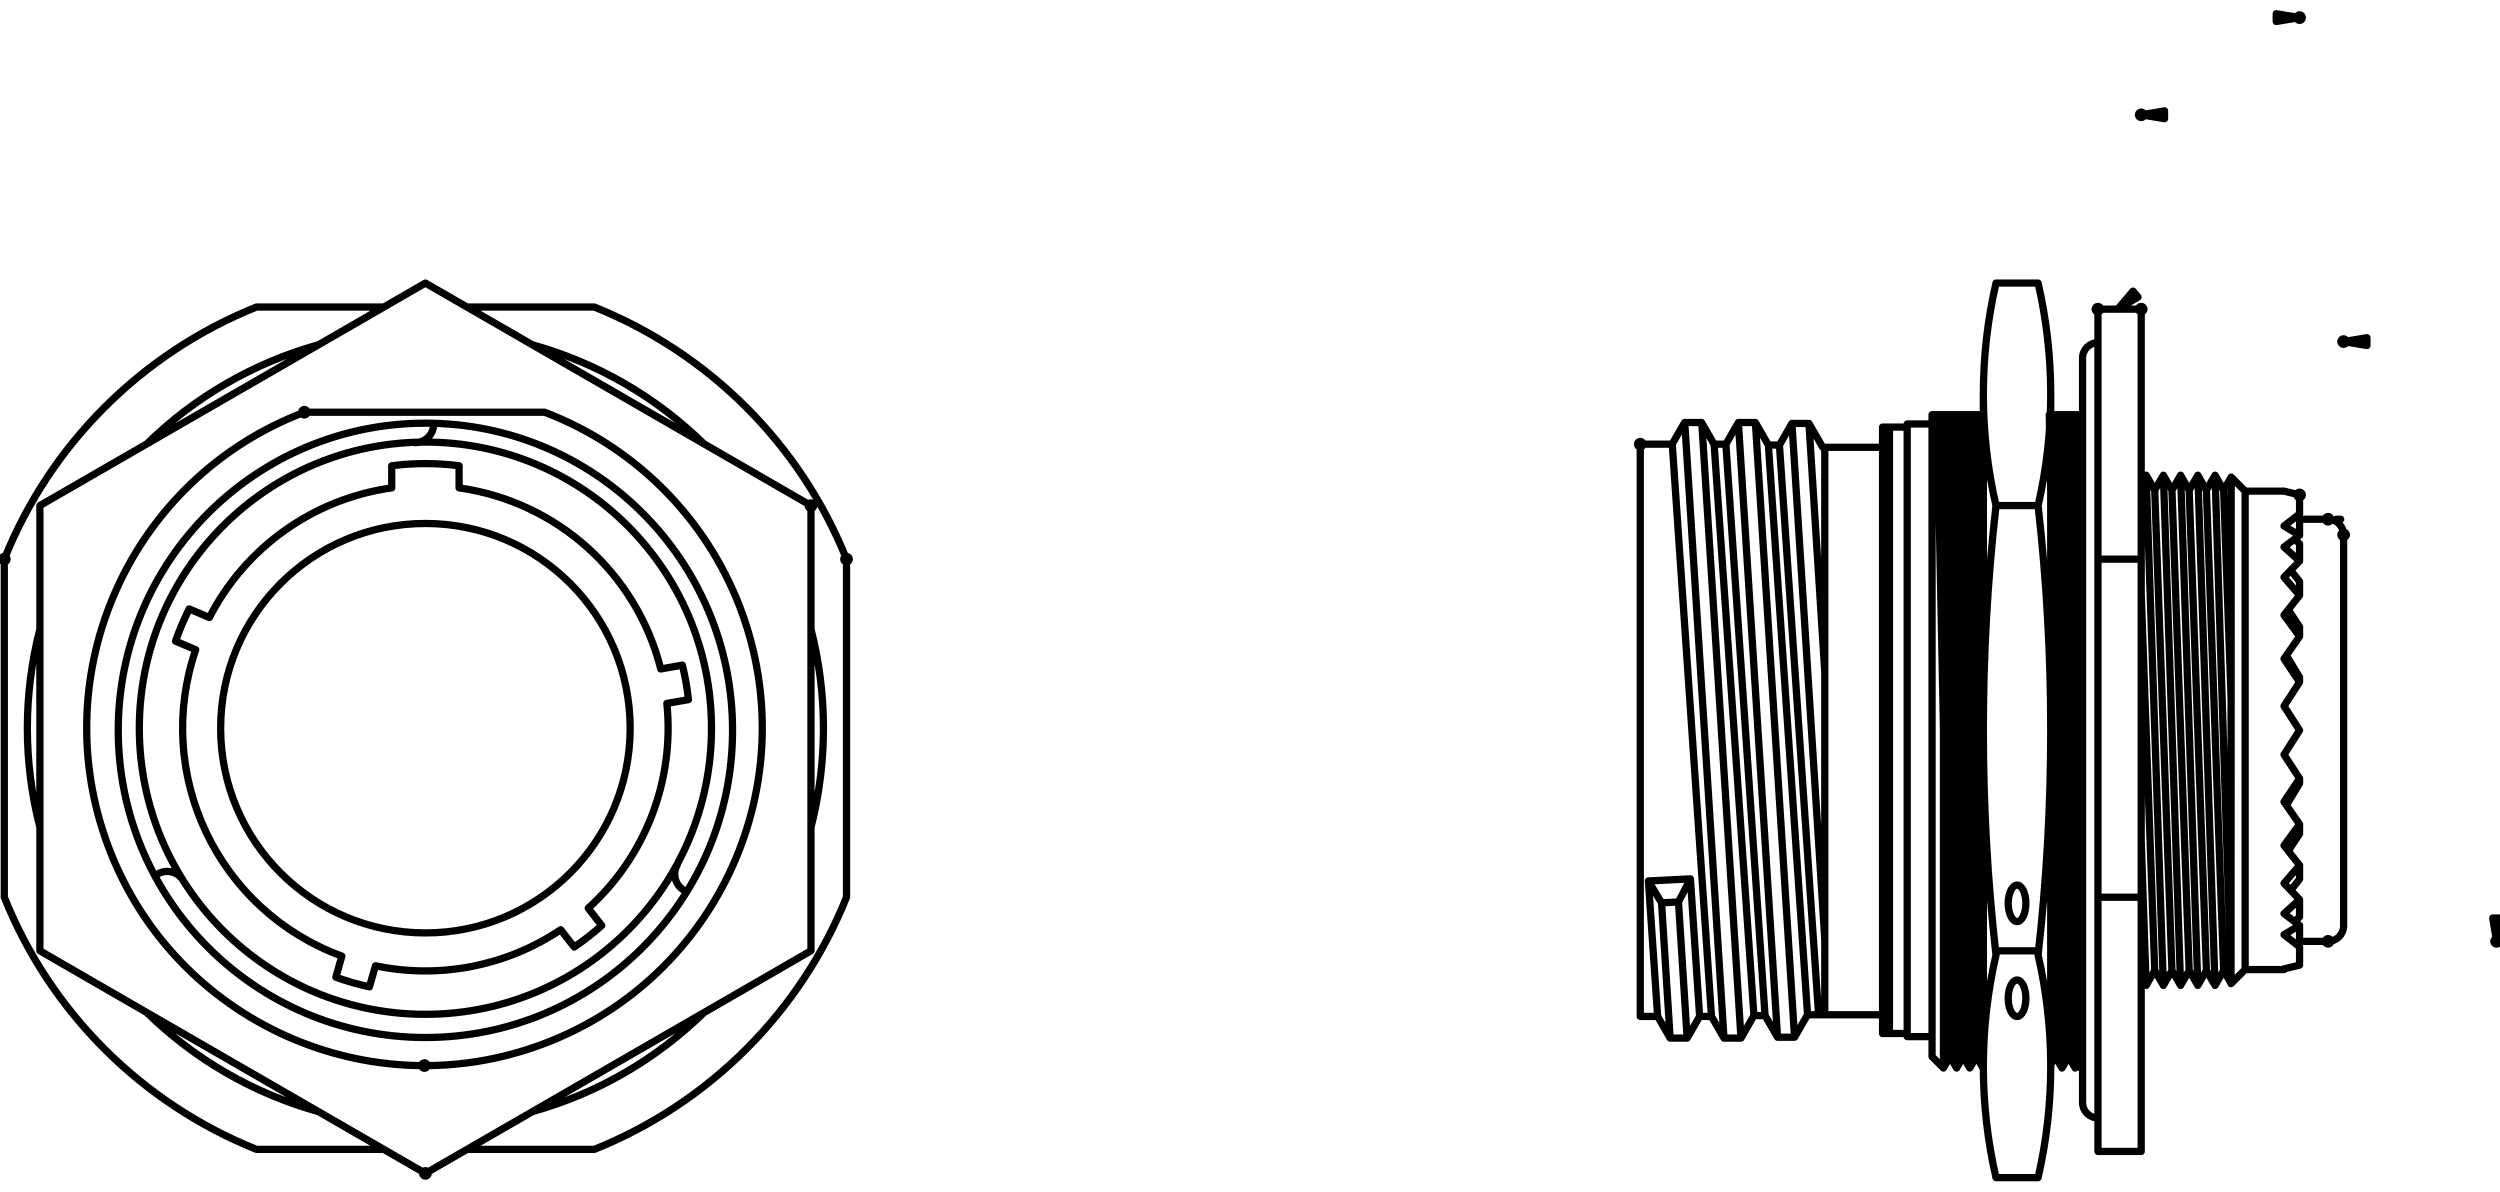
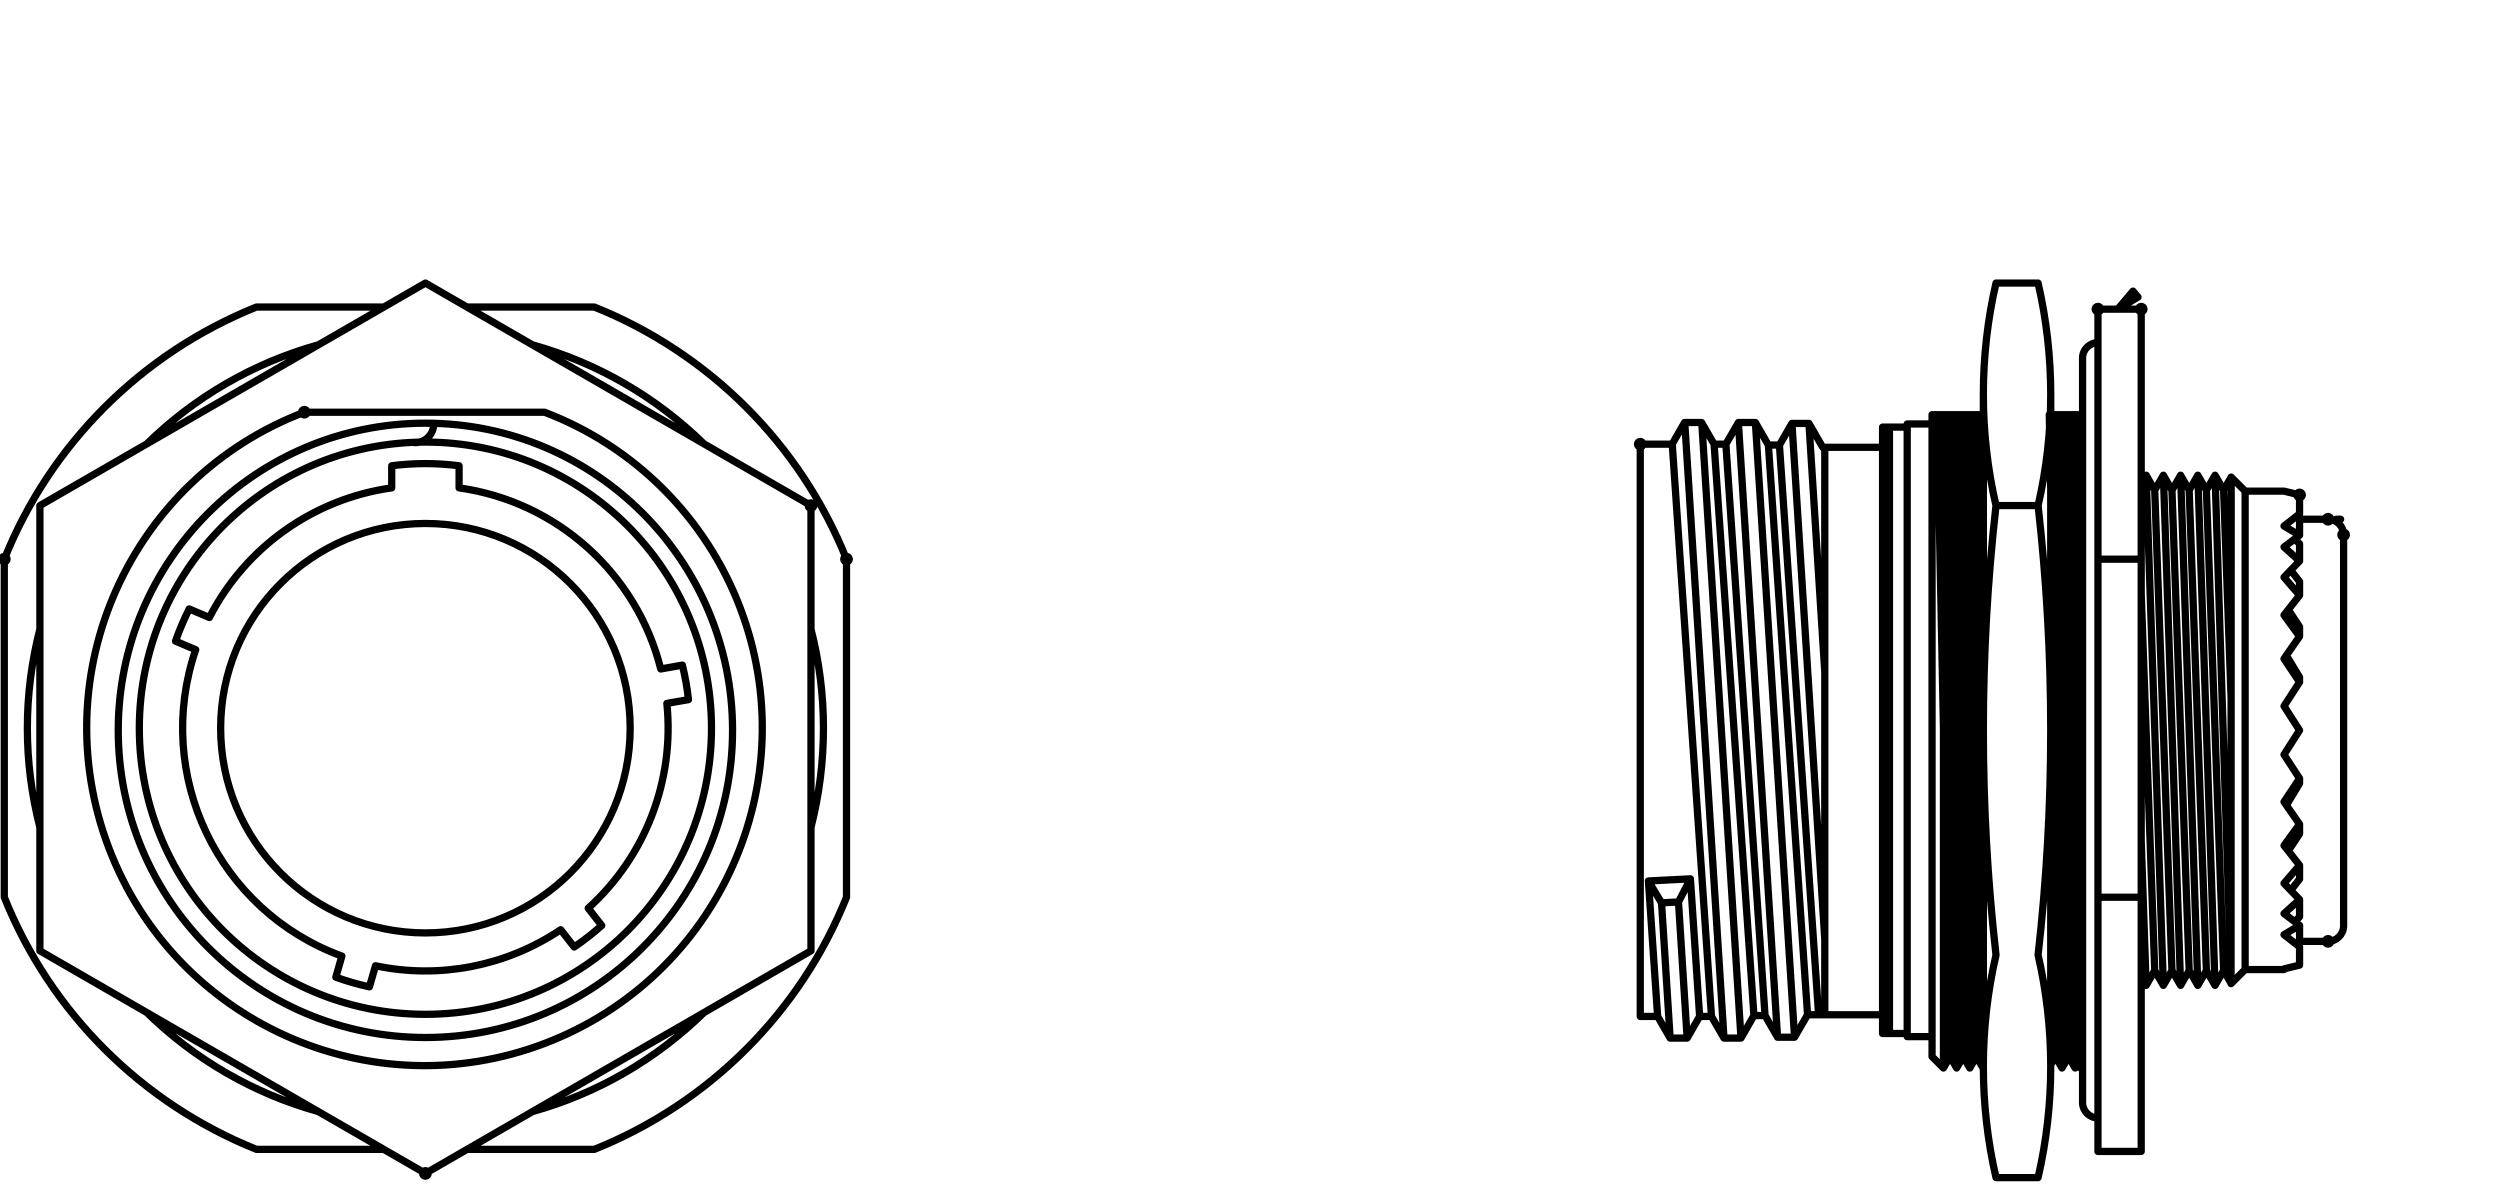
<svg xmlns="http://www.w3.org/2000/svg" viewBox="0 0 344.0 164.0" width="344.0" height="164.0" fill="none" stroke="currentColor" stroke-width="1" stroke-linejoin="round" stroke-linecap="round">
-   <path d="M226.08,61.12 C226.08,61.33 225.91,61.5 225.7,61.5 M225.7,61.5 C225.49,61.5 225.32,61.33 225.32,61.12 M225.32,61.12 C225.32,60.91 225.49,60.74 225.7,60.74 M225.7,60.74 C225.91,60.74 226.08,60.91 226.08,61.12 M316.8,68.1 C316.8,68.31 316.63,68.48 316.42,68.48 M316.42,68.48 C316.21,68.48 316.04,68.31 316.04,68.1 M316.04,68.1 C316.04,67.89 316.21,67.72 316.42,67.72 M316.42,67.72 C316.63,67.72 316.8,67.89 316.8,68.1 M320.72,71.45 C320.72,71.66 320.55,71.83 320.34,71.83 M320.34,71.83 C320.13,71.83 319.96,71.66 319.96,71.45 M319.96,71.45 C319.96,71.24 320.13,71.07 320.34,71.07 M320.34,71.07 C320.55,71.07 320.72,71.24 320.72,71.45 M320.72,129.53 C320.72,129.74 320.55,129.91 320.34,129.91 M320.34,129.91 C320.13,129.91 319.96,129.74 319.96,129.53 M319.96,129.53 C319.96,129.32 320.13,129.15 320.34,129.15 M320.34,129.15 C320.55,129.15 320.72,129.32 320.72,129.53 M322.86,73.59 C322.86,73.8 322.69,73.97 322.48,73.97 M322.48,73.97 C322.27,73.97 322.1,73.8 322.1,73.59 M322.1,73.59 C322.1,73.38 322.27,73.21 322.48,73.21 M322.48,73.21 C322.69,73.21 322.86,73.38 322.86,73.59 M42.26,56.72 C42.26,56.93 42.09,57.1 41.88,57.1 M41.88,57.1 C41.67,57.1 41.5,56.93 41.5,56.72 M41.5,56.72 C41.5,56.51 41.67,56.34 41.88,56.34 M41.88,56.34 C42.09,56.34 42.26,56.51 42.26,56.72 M58.79,146.62 C58.79,146.83 58.62,147.0 58.41,147.0 M58.41,147.0 C58.2,147.0 58.03,146.83 58.03,146.62 M58.03,146.62 C58.03,146.41 58.2,146.24 58.41,146.24 M58.41,146.24 C58.62,146.24 58.79,146.41 58.79,146.62 M0.97,76.94 C0.97,77.16 0.8,77.33 0.59,77.33 M0.59,77.33 C0.38,77.33 0.21,77.16 0.21,76.94 M0.21,76.94 C0.21,76.73 0.38,76.56 0.59,76.56 M0.59,76.56 C0.8,76.56 0.97,76.73 0.97,76.94 M116.86,76.94 C116.86,77.16 116.69,77.33 116.48,77.33 M116.48,77.33 C116.27,77.33 116.1,77.16 116.1,76.94 M116.1,76.94 C116.1,76.73 116.27,76.56 116.48,76.56 M116.48,76.56 C116.69,76.56 116.86,76.73 116.86,76.94 M111.97,69.57 C111.97,69.78 111.8,69.96 111.59,69.96 M111.59,69.96 C111.37,69.96 111.2,69.78 111.2,69.57 M111.2,69.57 C111.2,69.36 111.37,69.19 111.59,69.19 M111.59,69.19 C111.8,69.19 111.97,69.36 111.97,69.57 M58.92,161.46 C58.92,161.67 58.75,161.84 58.54,161.84 M58.54,161.84 C58.32,161.84 58.15,161.67 58.15,161.46 M58.15,161.46 C58.15,161.25 58.32,161.08 58.54,161.08 M58.54,161.08 C58.75,161.08 58.92,161.25 58.92,161.46 M289.06,42.54 C289.06,42.75 288.89,42.92 288.68,42.92 M288.68,42.92 C288.46,42.92 288.29,42.75 288.29,42.54 M288.29,42.54 C288.29,42.33 288.46,42.16 288.68,42.16 M288.68,42.16 C288.89,42.16 289.06,42.33 289.06,42.54 M295.01,42.54 C295.01,42.75 294.84,42.92 294.63,42.92 M294.63,42.92 C294.42,42.92 294.25,42.75 294.25,42.54 M294.25,42.54 C294.25,42.33 294.42,42.16 294.63,42.16 M294.63,42.16 C294.84,42.16 295.01,42.33 295.01,42.54 M314.28,103.83 L316.42,107.12 M308.93,133.41 L308.93,67.58 M251.09,61.55 L251.09,82.32 M259.04,139.43 L259.04,81.67 M265.85,57.06 L265.85,142.64 M262.43,58.34 L262.43,83.77 M265.85,142.64 L265.85,145.39 M265.85,145.39 L267.42,146.96 M286.29,146.96 L286.56,146.96 M316.42,120.96 L316.42,119.06 M316.42,119.06 L314.28,121.55 M308.93,133.41 L307.01,135.33 M308.93,133.41 L306.99,135.35 M316.42,129.53 L316.42,127.33 M316.42,127.33 L314.28,128.61 M316.42,129.53 L315.96,129.92 M314.28,128.61 L316.42,130.28 M316.42,132.8 L316.42,130.28 M314.28,133.32 L316.42,132.8 M314.28,133.41 L308.93,133.41 M316.42,126.16 L316.42,123.78 M316.42,120.96 L315.21,122.52 M316.42,123.78 L314.28,125.71 M314.28,121.55 L316.42,123.78 M316.42,126.16 L315.75,126.82 M314.28,125.71 L316.42,127.33 M314.28,110.33 L316.42,113.41 M316.42,114.73 L316.42,113.41 M316.42,114.73 L314.87,117.08 M316.42,113.41 L314.28,116.34 M314.28,116.34 L316.42,119.06 M316.42,107.8 L316.42,107.12 M316.42,107.12 L314.28,110.33 M316.42,107.8 L314.61,110.8 M314.28,75.27 L316.42,73.66 M316.42,74.83 L315.75,74.16 M314.28,90.65 L316.42,87.57 M316.42,100.49 L314.28,97.16 M316.42,100.49 L314.28,103.83 M316.42,100.49 L314.28,103.84 M316.42,93.86 L314.28,90.65 M316.42,93.19 L314.61,90.19 M316.42,93.19 L316.42,93.86 M314.28,97.16 L316.42,93.86 M314.28,84.64 L316.42,81.92 M316.42,86.25 L316.42,87.57 M316.42,86.25 L314.87,83.9 M316.42,87.57 L314.28,84.64 M316.42,81.92 L314.28,79.43 M316.42,80.02 L315.21,78.47 M316.42,80.02 L316.42,81.92 M316.42,74.83 L316.42,77.2 M316.42,77.2 L314.28,75.27 M314.28,79.43 L316.42,77.2 M308.93,67.58 L307.01,65.65 M316.42,71.45 L316.42,73.66 M316.42,73.66 L314.28,72.38 M314.28,67.58 L316.42,68.1 M316.42,71.45 L315.96,71.07 M314.28,72.38 L316.42,70.71 M316.42,68.1 L316.42,70.62 M314.28,67.58 L308.93,67.58 M267.42,146.96 L268.33,145.39 M269.23,146.96 L268.33,145.39 M271.04,146.96 L270.14,145.39 M269.23,146.96 L270.14,145.39 M271.04,146.96 L271.95,145.39 M272.86,146.96 L271.95,145.39 M285.54,146.96 L286.45,145.39 M283.73,146.96 L284.63,145.39 M285.54,146.96 L284.63,145.39 M283.73,146.96 L282.82,145.39 M282.18,146.5 L282.82,145.39 M301.23,67.45 L302.42,65.39 M301.23,67.45 L300.05,65.39 M303.6,67.45 L304.79,65.39 M303.6,67.45 L302.42,65.39 M305.97,67.45 L307.01,65.65 M305.97,67.45 L304.79,65.39 M298.86,67.45 L300.05,65.39 M296.49,67.45 L295.31,65.39 M296.49,67.45 L297.68,65.39 M298.86,67.45 L297.68,65.39 M294.63,66.56 L295.31,65.39 M294.63,134.42 L295.31,135.59 M298.86,133.54 L297.68,135.59 M296.49,133.54 L297.68,135.59 M296.49,133.54 L295.31,135.59 M298.86,133.54 L300.05,135.59 M305.97,133.54 L304.79,135.59 M305.97,133.54 L307.01,135.33 M303.6,133.54 L302.42,135.59 M303.6,133.54 L304.79,135.59 M301.23,133.54 L302.42,135.59 M301.23,133.54 L300.05,135.59 M304.79,135.59 L302.42,65.39 M303.6,67.45 L305.97,133.54 M301.23,67.45 L303.6,133.54 M302.42,135.59 L300.05,65.39 M307.01,135.33 L304.79,65.39 M305.97,67.45 L307.0,96.06 M298.86,67.45 L301.23,133.54 M300.05,135.59 L297.68,65.39 M295.31,135.59 L294.63,115.6 M294.63,81.67 L296.49,133.54 M296.49,67.45 L298.86,133.54 M297.68,135.59 L295.31,65.39 M306.99,135.35 L307.01,65.65 M286.56,49.27 L286.56,151.72 M286.56,151.72 C286.56,152.88 287.51,153.83 288.68,153.83 M288.68,47.15 C287.51,47.15 286.56,48.1 286.56,49.27 M100.8,100.49 C100.8,77.15 81.88,58.23 58.54,58.23 M58.54,58.23 C35.19,58.23 16.27,77.15 16.27,100.49 M16.27,100.49 C16.27,123.83 35.19,142.76 58.54,142.76 M58.54,142.76 C81.88,142.76 100.8,123.83 100.8,100.49 M86.71,100.2 C86.71,84.64 74.1,72.03 58.54,72.03 M58.54,72.03 C42.98,72.03 30.36,84.64 30.36,100.2 M30.36,100.2 C30.36,115.76 42.98,128.37 58.54,128.37 M58.54,128.37 C74.1,128.37 86.71,115.76 86.71,100.2 M282.18,54.26 L282.18,146.72 M272.91,54.26 L272.91,146.72 M251.09,82.32 L251.09,139.63 M259.04,81.67 L259.04,61.55 M262.43,83.77 L262.43,142.64 M74.93,56.72 L41.88,56.72 M41.88,56.72 C17.89,65.85 5.85,92.69 14.98,116.68 M14.98,116.68 C24.1,140.66 50.95,152.71 74.93,143.58 M74.93,143.58 C98.92,134.45 110.97,107.61 101.84,83.62 M101.84,83.62 C97.12,71.23 87.33,61.44 74.93,56.72 M53.9,67.13 C43.13,68.64 33.77,75.3 28.81,84.97 M28.81,84.97 L26.03,83.79 M26.03,83.79 C25.31,85.23 24.68,86.71 24.15,88.22 M24.15,88.22 L26.93,89.4 M26.93,89.4 C21.06,106.58 29.99,125.31 47.04,131.56 M47.04,131.56 L46.21,134.46 M46.21,134.46 C47.72,135.01 49.26,135.45 50.83,135.79 M50.83,135.79 L51.67,132.89 M51.67,132.89 C60.48,134.74 69.67,132.95 77.15,127.93 M77.15,127.93 L79.01,130.31 M79.01,130.31 C80.33,129.41 81.6,128.42 82.8,127.35 M82.8,127.35 L80.94,124.97 M80.94,124.97 C88.83,117.83 92.84,107.37 91.76,96.79 M91.76,96.79 L94.73,96.27 M94.73,96.27 C94.56,94.67 94.28,93.08 93.89,91.52 M93.89,91.52 L90.92,92.05 M90.92,92.05 C87.6,78.87 76.63,69.02 63.17,67.13 M63.17,67.13 L63.17,64.09 M63.17,64.09 C60.09,63.69 56.98,63.69 53.9,64.09 M53.9,64.09 L53.9,67.13 M322.48,73.59 L322.48,127.39 M316.42,71.45 L320.34,71.45 M316.42,129.53 L320.34,129.53 M322.48,73.59 C322.48,72.41 321.52,71.45 320.34,71.45 M320.34,129.53 C321.52,129.53 322.48,128.57 322.48,127.39 M259.99,58.77 L259.99,81.92 M259.99,81.92 L259.99,142.21 M232.15,142.84 L233.87,139.86 M232.15,142.84 L229.81,142.84 M229.81,142.84 L228.09,139.86 M232.15,142.84 L230.72,142.84 M228.05,139.86 L225.7,139.86 M246.93,142.72 L244.59,142.72 M235.5,139.86 L233.87,139.86 M244.59,142.72 L242.87,139.74 M237.22,142.84 L235.5,139.86 M239.56,142.84 L241.34,139.74 M242.87,139.74 L241.34,139.74 M239.56,142.84 L237.22,142.84 M235.5,139.86 L233.94,139.86 M246.93,142.72 L248.72,139.63 M259.04,139.63 L248.72,139.63 M259.04,139.63 L259.04,142.21 M262.43,142.21 L259.04,142.21 M265.85,142.64 L262.43,142.64 M265.85,142.64 L262.43,142.64 M294.63,135.59 L294.63,158.44 M288.68,145.42 L288.68,158.44 M288.68,158.44 L294.63,158.44 M265.85,57.06 L272.91,57.06 M234.14,58.14 L231.8,58.14 M234.14,58.14 L232.7,58.14 M231.8,58.14 L230.08,61.12 M230.08,61.12 L225.7,61.12 M228.05,61.12 L225.7,61.12 M228.05,61.12 L225.7,61.12 M228.05,61.12 L225.7,61.12 M225.7,61.12 L225.7,65.71 M248.91,58.26 L250.81,61.55 M239.2,58.14 L237.48,61.12 M241.54,58.14 L243.33,61.24 M246.57,58.26 L244.85,61.24 M234.14,58.14 L235.86,61.12 M259.04,61.55 L250.81,61.55 M237.48,61.12 L235.92,61.12 M244.85,61.24 L243.33,61.24 M237.48,61.12 L235.86,61.12 M241.54,58.14 L239.2,58.14 M248.91,58.26 L246.57,58.26 M265.85,58.34 L262.43,58.34 M262.43,58.77 L259.04,58.77 M288.68,42.54 L294.63,42.54 M282.85,57.06 L284.63,145.39 M283.79,57.06 L285.54,146.96 M285.6,57.06 L286.56,106.47 M284.67,57.06 L286.45,145.39 M281.98,57.06 L283.73,146.96 M270.17,57.06 L271.95,145.39 M271.11,57.06 L272.86,146.96 M268.36,57.06 L270.14,145.39 M269.29,57.06 L271.05,146.96 M267.48,57.06 L269.23,146.96 M266.55,57.06 L268.33,145.39 M267.42,146.96 L267.42,100.49 M288.68,76.94 L294.63,76.94 M288.68,123.46 L294.63,123.46 M282.18,57.06 L286.56,57.06 M259.04,61.55 L259.04,58.77 M282.18,113.63 L282.82,145.39 M272.04,57.06 L272.91,101.66 M235.86,61.12 L241.34,139.74 M241.54,58.14 L246.93,142.72 M244.85,61.24 L250.24,139.63 M248.91,58.26 L251.09,92.49 M234.17,58.26 L239.56,142.84 M235.5,139.86 L230.11,61.24 M97.9,100.2 C97.9,78.46 80.28,60.83 58.54,60.83 M58.54,60.83 C36.79,60.83 19.17,78.46 19.17,100.2 M19.17,100.2 C19.17,121.95 36.79,139.57 58.54,139.57 M58.54,139.57 C80.28,139.57 97.9,121.95 97.9,100.2 M277.55,134.85 C276.88,134.85 276.33,135.97 276.33,137.36 M276.33,137.36 C276.33,138.75 276.88,139.87 277.55,139.87 M277.55,139.87 C278.22,139.87 278.76,138.75 278.76,137.36 M278.76,137.36 C278.76,135.97 278.22,134.85 277.55,134.85 M277.55,126.81 C276.88,126.81 276.33,125.69 276.33,124.3 M276.33,124.3 C276.33,122.91 276.88,121.79 277.55,121.79 M277.55,121.79 C278.22,121.79 278.76,122.91 278.76,124.3 M278.76,124.3 C278.76,125.69 278.22,126.81 277.55,126.81 M237.22,142.84 L231.83,58.26 M242.87,139.74 L237.48,61.12 M244.59,142.72 L239.2,58.14 M248.72,139.63 L243.33,61.24 M251.09,129.26 L246.57,58.26 M228.09,139.86 L226.82,121.22 M229.81,142.84 L228.63,124.23 M230.96,124.11 L232.15,142.84 M232.6,120.93 L233.87,139.86 M228.63,124.23 L226.82,121.22 M230.96,124.11 L228.63,124.23 M230.96,124.11 L232.6,120.93 M232.6,120.93 L226.82,121.22 M313.21,1.89 L313.21,2.96 M313.21,2.96 L316.42,2.42 M316.42,2.42 L313.21,1.89 M316.8,2.42 C316.8,2.64 316.63,2.81 316.42,2.81 M316.42,2.81 C316.21,2.81 316.04,2.64 316.04,2.42 M316.04,2.42 C316.04,2.21 316.21,2.04 316.42,2.04 M316.42,2.04 C316.63,2.04 316.8,2.21 316.8,2.42 M294.19,40.88 L291.4,42.54 M291.4,42.54 L293.5,40.06 M293.5,40.06 L294.19,40.88 M321.46,71.45 L322.07,71.45 M343.0,126.32 L344.07,126.32 M344.07,126.32 L343.53,129.53 M343.53,129.53 L343.0,126.32 M343.92,129.53 C343.92,129.74 343.74,129.91 343.53,129.91 M343.53,129.91 C343.32,129.91 343.15,129.74 343.15,129.53 M343.15,129.53 C343.15,129.32 343.32,129.15 343.53,129.15 M343.53,129.15 C343.74,129.15 343.92,129.32 343.92,129.53 M325.69,46.47 L325.69,47.54 M325.69,47.54 L322.48,47.0 M322.48,47.0 L325.69,46.47 M322.86,47.0 C322.86,47.21 322.69,47.38 322.48,47.38 M322.48,47.38 C322.27,47.38 322.1,47.21 322.1,47.0 M322.1,47.0 C322.1,46.79 322.27,46.62 322.48,46.62 M322.48,46.62 C322.69,46.62 322.86,46.79 322.86,47.0 M297.84,15.26 L297.84,16.33 M297.84,16.33 L294.63,15.8 M294.63,15.8 L297.84,15.26 M295.01,15.8 C295.01,16.01 294.84,16.18 294.63,16.18 M294.63,16.18 C294.42,16.18 294.25,16.01 294.25,15.8 M294.25,15.8 C294.25,15.59 294.42,15.42 294.63,15.42 M294.63,15.42 C294.84,15.42 295.01,15.59 295.01,15.8 M294.63,135.59 L294.63,42.54 M225.7,65.71 L225.7,139.86 M288.68,145.42 L288.68,42.54 M116.48,76.94 L116.48,123.46 M0.59,76.94 L0.59,123.46 M96.87,61.08 C90.27,54.61 82.15,49.92 73.25,47.44 M0.59,123.46 C6.93,139.27 19.47,151.8 35.28,158.15 M25.24,121.22 C24.54,119.98 22.98,119.54 21.74,120.24 M21.74,120.24 C21.61,120.31 21.48,120.39 21.37,120.49 M81.79,158.15 C97.6,151.8 110.14,139.27 116.48,123.46 M81.79,158.15 L64.27,158.15 M93.21,118.96 C92.48,120.18 92.88,121.76 94.1,122.49 M94.1,122.49 C94.23,122.56 94.37,122.63 94.51,122.68 M116.48,76.94 C110.14,61.13 97.6,48.6 81.79,42.25 M35.28,42.25 C19.47,48.6 6.93,61.13 0.59,76.94 M57.07,60.91 C58.49,60.93 59.66,59.8 59.68,58.38 M59.68,58.38 C59.68,58.33 59.68,58.29 59.67,58.24 M81.79,42.25 L64.27,42.25 M111.59,113.84 C113.88,104.89 113.88,95.51 111.59,86.57 M73.25,152.96 C82.15,150.48 90.27,145.79 96.87,139.33 M20.2,139.33 C26.8,145.79 34.92,150.48 43.82,152.96 M5.49,86.57 C3.19,95.51 3.19,104.89 5.49,113.84 M43.82,47.44 C34.92,49.92 26.8,54.61 20.2,61.08 M274.65,38.95 L280.44,38.95 M274.65,69.57 L280.44,69.57 M274.58,130.83 L280.51,130.83 M274.65,162.04 L280.44,162.04 M274.65,38.95 C272.33,49.02 272.33,59.5 274.65,69.57 M280.44,69.57 C282.76,59.5 282.76,49.02 280.44,38.95 M280.44,162.04 C282.76,151.96 282.76,141.49 280.44,131.41 M274.65,131.41 C272.33,141.49 272.33,151.96 274.65,162.04 M274.65,69.57 C272.33,90.12 272.33,110.86 274.65,131.41 M280.44,131.41 C282.76,110.86 282.76,90.12 280.44,69.57 M52.8,158.15 L35.28,158.15 M52.8,42.25 L35.28,42.25 M111.59,69.57 L58.54,38.95 M58.54,38.95 L5.49,69.57 M5.49,69.57 L5.49,130.83 M5.49,130.83 L58.54,161.46 M58.54,161.46 L111.59,130.83 M111.59,130.83 L111.59,69.57" />
+   <path d="M226.08,61.12 C226.08,61.33 225.91,61.5 225.7,61.5 M225.7,61.5 C225.49,61.5 225.32,61.33 225.32,61.12 M225.32,61.12 C225.32,60.91 225.49,60.74 225.7,60.74 M225.7,60.74 C225.91,60.74 226.08,60.91 226.08,61.12 M316.8,68.1 C316.8,68.31 316.63,68.48 316.42,68.48 M316.42,68.48 C316.21,68.48 316.04,68.31 316.04,68.1 M316.04,68.1 C316.04,67.89 316.21,67.72 316.42,67.72 M316.42,67.72 C316.63,67.72 316.8,67.89 316.8,68.1 M320.72,71.45 C320.72,71.66 320.55,71.83 320.34,71.83 M320.34,71.83 C320.13,71.83 319.96,71.66 319.96,71.45 M319.96,71.45 C319.96,71.24 320.13,71.07 320.34,71.07 M320.34,71.07 C320.55,71.07 320.72,71.24 320.72,71.45 M320.72,129.53 C320.72,129.74 320.55,129.91 320.34,129.91 M320.34,129.91 C320.13,129.91 319.96,129.74 319.96,129.53 M319.96,129.53 C319.96,129.32 320.13,129.15 320.34,129.15 M320.34,129.15 C320.55,129.15 320.72,129.32 320.72,129.53 M322.86,73.59 C322.86,73.8 322.69,73.97 322.48,73.97 M322.48,73.97 C322.27,73.97 322.1,73.8 322.1,73.59 M322.1,73.59 C322.1,73.38 322.27,73.21 322.48,73.21 M322.48,73.21 C322.69,73.21 322.86,73.38 322.86,73.59 M42.26,56.72 C42.26,56.93 42.09,57.1 41.88,57.1 M41.88,57.1 C41.67,57.1 41.5,56.93 41.5,56.72 M41.5,56.72 C41.5,56.51 41.67,56.34 41.88,56.34 M41.88,56.34 C42.09,56.34 42.26,56.51 42.26,56.72 M0.97,76.94 C0.97,77.16 0.8,77.33 0.59,77.33 M0.59,77.33 C0.38,77.33 0.21,77.16 0.21,76.94 M0.21,76.94 C0.21,76.73 0.38,76.56 0.59,76.56 M0.59,76.56 C0.8,76.56 0.97,76.73 0.97,76.94 M116.86,76.94 C116.86,77.16 116.69,77.33 116.48,77.33 M116.48,77.33 C116.27,77.33 116.1,77.16 116.1,76.94 M116.1,76.94 C116.1,76.73 116.27,76.56 116.48,76.56 M116.48,76.56 C116.69,76.56 116.86,76.73 116.86,76.94 M111.97,69.57 C111.97,69.78 111.8,69.96 111.59,69.96 M111.59,69.96 C111.37,69.96 111.2,69.78 111.2,69.57 M111.2,69.57 C111.2,69.36 111.37,69.19 111.59,69.19 M111.59,69.19 C111.8,69.19 111.97,69.36 111.97,69.57 M58.92,161.46 C58.92,161.67 58.75,161.84 58.54,161.84 M58.54,161.84 C58.32,161.84 58.15,161.67 58.15,161.46 M58.15,161.46 C58.15,161.25 58.32,161.08 58.54,161.08 M58.54,161.08 C58.75,161.08 58.92,161.25 58.92,161.46 M289.06,42.54 C289.06,42.75 288.89,42.92 288.68,42.92 M288.68,42.92 C288.46,42.92 288.29,42.75 288.29,42.54 M288.29,42.54 C288.29,42.33 288.46,42.16 288.68,42.16 M288.68,42.16 C288.89,42.16 289.06,42.33 289.06,42.54 M295.01,42.54 C295.01,42.75 294.84,42.92 294.63,42.92 M294.63,42.92 C294.42,42.92 294.25,42.75 294.25,42.54 M294.25,42.54 C294.25,42.33 294.42,42.16 294.63,42.16 M294.63,42.16 C294.84,42.16 295.01,42.33 295.01,42.54 M314.28,103.83 L316.42,107.12 M308.93,133.41 L308.93,67.58 M251.09,61.55 L251.09,82.32 M259.04,139.43 L259.04,81.67 M265.85,57.06 L265.85,142.64 M262.43,58.34 L262.43,83.77 M265.85,142.64 L265.85,145.39 M265.85,145.39 L267.42,146.96 M286.29,146.96 L286.56,146.96 M316.42,120.96 L316.42,119.06 M316.42,119.06 L314.28,121.55 M308.93,133.41 L307.01,135.33 M308.93,133.41 L306.99,135.35 M316.42,129.53 L316.42,127.33 M316.42,127.33 L314.28,128.61 M316.42,129.53 L315.96,129.92 M314.28,128.61 L316.42,130.28 M316.42,132.8 L316.42,130.28 M314.28,133.32 L316.42,132.8 M314.28,133.41 L308.93,133.41 M316.42,126.16 L316.42,123.78 M316.42,120.96 L315.21,122.52 M316.42,123.78 L314.28,125.71 M314.28,121.55 L316.42,123.78 M316.42,126.16 L315.75,126.82 M314.28,125.71 L316.42,127.33 M314.28,110.33 L316.42,113.41 M316.42,114.73 L316.42,113.41 M316.42,114.73 L314.87,117.08 M316.42,113.41 L314.28,116.34 M314.28,116.34 L316.42,119.06 M316.42,107.8 L316.42,107.12 M316.42,107.12 L314.28,110.33 M316.42,107.8 L314.61,110.8 M314.28,75.27 L316.42,73.66 M316.42,74.83 L315.75,74.16 M314.28,90.65 L316.42,87.57 M316.42,100.49 L314.28,97.16 M316.42,100.49 L314.28,103.83 M316.42,100.49 L314.28,103.84 M316.42,93.86 L314.28,90.65 M316.42,93.19 L314.61,90.19 M316.42,93.19 L316.42,93.86 M314.28,97.16 L316.42,93.86 M314.28,84.64 L316.42,81.92 M316.42,86.25 L316.42,87.57 M316.42,86.25 L314.87,83.9 M316.42,87.57 L314.28,84.64 M316.42,81.92 L314.28,79.43 M316.42,80.02 L315.21,78.47 M316.42,80.02 L316.42,81.92 M316.42,74.83 L316.42,77.2 M316.42,77.2 L314.28,75.27 M314.28,79.43 L316.42,77.2 M308.93,67.58 L307.01,65.65 M316.42,71.45 L316.42,73.66 M316.42,73.66 L314.28,72.38 M314.28,67.58 L316.42,68.1 M316.42,71.45 L315.96,71.07 M314.28,72.38 L316.42,70.71 M316.42,68.1 L316.42,70.62 M314.28,67.58 L308.93,67.58 M267.42,146.96 L268.33,145.39 M269.23,146.96 L268.33,145.39 M271.04,146.96 L270.14,145.39 M269.23,146.96 L270.14,145.39 M271.04,146.96 L271.95,145.39 M272.86,146.96 L271.95,145.39 M285.54,146.96 L286.45,145.39 M283.73,146.96 L284.63,145.39 M285.54,146.96 L284.63,145.39 M283.73,146.96 L282.82,145.39 M282.18,146.5 L282.82,145.39 M301.23,67.45 L302.42,65.39 M301.23,67.45 L300.05,65.39 M303.6,67.45 L304.79,65.39 M303.6,67.45 L302.42,65.39 M305.97,67.45 L307.01,65.65 M305.97,67.45 L304.79,65.39 M298.86,67.45 L300.05,65.39 M296.49,67.45 L295.31,65.39 M296.49,67.45 L297.68,65.39 M298.86,67.45 L297.68,65.39 M294.63,66.56 L295.31,65.39 M294.63,134.42 L295.31,135.59 M298.86,133.54 L297.68,135.59 M296.49,133.54 L297.68,135.59 M296.49,133.54 L295.31,135.59 M298.86,133.54 L300.05,135.59 M305.97,133.54 L304.79,135.59 M305.97,133.54 L307.01,135.33 M303.6,133.54 L302.42,135.59 M303.6,133.54 L304.79,135.59 M301.23,133.54 L302.42,135.59 M301.23,133.54 L300.05,135.59 M304.79,135.59 L302.42,65.39 M303.6,67.45 L305.97,133.54 M301.23,67.45 L303.6,133.54 M302.42,135.59 L300.05,65.39 M307.01,135.33 L304.79,65.39 M305.97,67.45 L307.0,96.06 M298.86,67.45 L301.23,133.54 M300.05,135.59 L297.68,65.39 M295.31,135.59 L294.63,115.6 M294.63,81.67 L296.49,133.54 M296.49,67.45 L298.86,133.54 M297.68,135.59 L295.31,65.39 M306.99,135.35 L307.01,65.65 M286.56,49.27 L286.56,151.72 M286.56,151.72 C286.56,152.88 287.51,153.83 288.68,153.83 M288.68,47.15 C287.51,47.15 286.56,48.1 286.56,49.27 M100.8,100.49 C100.8,77.15 81.88,58.23 58.54,58.23 M58.54,58.23 C35.19,58.23 16.27,77.15 16.27,100.49 M16.27,100.49 C16.27,123.83 35.19,142.76 58.54,142.76 M58.54,142.76 C81.88,142.76 100.8,123.83 100.8,100.49 M86.71,100.2 C86.71,84.64 74.1,72.03 58.54,72.03 M58.54,72.03 C42.98,72.03 30.36,84.64 30.36,100.2 M30.36,100.2 C30.36,115.76 42.98,128.37 58.54,128.37 M58.54,128.37 C74.1,128.37 86.71,115.76 86.71,100.2 M282.18,54.26 L282.18,146.72 M272.91,54.26 L272.91,146.72 M251.09,82.32 L251.09,139.63 M259.04,81.67 L259.04,61.55 M262.43,83.77 L262.43,142.64 M74.93,56.72 L41.88,56.72 M41.88,56.72 C17.89,65.85 5.85,92.69 14.98,116.68 M14.98,116.68 C24.1,140.66 50.95,152.71 74.93,143.58 M74.93,143.58 C98.92,134.45 110.97,107.61 101.84,83.62 M101.84,83.62 C97.12,71.23 87.33,61.44 74.93,56.72 M53.9,67.13 C43.13,68.64 33.77,75.3 28.81,84.97 M28.81,84.97 L26.03,83.79 M26.03,83.79 C25.31,85.23 24.68,86.71 24.15,88.22 M24.15,88.22 L26.93,89.4 M26.93,89.4 C21.06,106.58 29.99,125.31 47.04,131.56 M47.04,131.56 L46.21,134.46 M46.21,134.46 C47.72,135.01 49.26,135.45 50.83,135.79 M50.83,135.79 L51.67,132.89 M51.67,132.89 C60.48,134.74 69.67,132.95 77.15,127.93 M77.15,127.93 L79.01,130.31 M79.01,130.31 C80.33,129.41 81.6,128.42 82.8,127.35 M82.8,127.35 L80.94,124.97 M80.94,124.97 C88.83,117.83 92.84,107.37 91.76,96.79 M91.76,96.79 L94.73,96.27 M94.73,96.27 C94.56,94.67 94.28,93.08 93.89,91.52 M93.89,91.52 L90.92,92.05 M90.92,92.05 C87.6,78.87 76.63,69.02 63.17,67.13 M63.17,67.13 L63.17,64.09 M63.17,64.09 C60.09,63.69 56.98,63.69 53.9,64.09 M53.9,64.09 L53.9,67.13 M322.48,73.59 L322.48,127.39 M316.42,71.45 L320.34,71.45 M316.42,129.53 L320.34,129.53 M322.48,73.59 C322.48,72.41 321.52,71.45 320.34,71.45 M320.34,129.53 C321.52,129.53 322.48,128.57 322.48,127.39 M259.99,58.77 L259.99,81.92 M259.99,81.92 L259.99,142.21 M232.15,142.84 L233.87,139.86 M232.15,142.84 L229.81,142.84 M229.81,142.84 L228.09,139.86 M232.15,142.84 L230.72,142.84 M228.05,139.86 L225.7,139.86 M246.93,142.72 L244.59,142.72 M235.5,139.86 L233.87,139.86 M244.59,142.72 L242.87,139.74 M237.22,142.84 L235.5,139.86 M239.56,142.84 L241.34,139.74 M242.87,139.74 L241.34,139.74 M239.56,142.84 L237.22,142.84 M235.5,139.86 L233.94,139.86 M246.93,142.72 L248.72,139.63 M259.04,139.63 L248.72,139.63 M259.04,139.63 L259.04,142.21 M262.43,142.21 L259.04,142.21 M265.85,142.64 L262.43,142.64 M265.85,142.64 L262.43,142.64 M294.63,135.59 L294.63,158.44 M288.68,145.42 L288.68,158.44 M288.68,158.44 L294.63,158.44 M265.85,57.06 L272.91,57.06 M234.14,58.14 L231.8,58.14 M234.14,58.14 L232.7,58.14 M231.8,58.14 L230.08,61.12 M230.08,61.12 L225.7,61.12 M228.05,61.12 L225.7,61.12 M228.05,61.12 L225.7,61.12 M228.05,61.12 L225.7,61.12 M225.7,61.12 L225.7,65.71 M248.91,58.26 L250.81,61.55 M239.2,58.14 L237.48,61.12 M241.54,58.14 L243.33,61.24 M246.57,58.26 L244.85,61.24 M234.14,58.14 L235.86,61.12 M259.04,61.55 L250.81,61.55 M237.48,61.12 L235.92,61.12 M244.85,61.24 L243.33,61.24 M237.48,61.12 L235.86,61.12 M241.54,58.14 L239.2,58.14 M248.91,58.26 L246.57,58.26 M265.85,58.34 L262.43,58.34 M262.43,58.77 L259.04,58.77 M288.68,42.54 L294.63,42.54 M282.85,57.06 L284.63,145.39 M283.79,57.06 L285.54,146.96 M285.6,57.06 L286.56,106.47 M284.67,57.06 L286.45,145.39 M281.98,57.06 L283.73,146.96 M270.17,57.06 L271.95,145.39 M271.11,57.06 L272.86,146.96 M268.36,57.06 L270.14,145.39 M269.29,57.06 L271.05,146.96 M267.48,57.06 L269.23,146.96 M266.55,57.06 L268.33,145.39 M267.42,146.96 L267.42,100.49 M288.68,76.94 L294.63,76.94 M288.68,123.46 L294.63,123.46 M282.18,57.06 L286.56,57.06 M259.04,61.55 L259.04,58.77 M282.18,113.63 L282.82,145.39 M272.04,57.06 L272.91,101.66 M235.86,61.12 L241.34,139.74 M241.54,58.14 L246.93,142.72 M244.85,61.24 L250.24,139.63 M248.91,58.26 L251.09,92.49 M234.17,58.26 L239.56,142.84 M235.5,139.86 L230.11,61.24 M97.9,100.2 C97.9,78.46 80.28,60.83 58.54,60.83 M58.54,60.83 C36.79,60.83 19.17,78.46 19.17,100.2 M19.17,100.2 C19.17,121.95 36.79,139.57 58.54,139.57 M58.54,139.57 C80.28,139.57 97.9,121.95 97.9,100.2 M237.22,142.84 L231.83,58.26 M242.87,139.74 L237.48,61.12 M244.59,142.72 L239.2,58.14 M248.72,139.63 L243.33,61.24 M251.09,129.26 L246.57,58.26 M228.09,139.86 L226.82,121.22 M229.81,142.84 L228.63,124.23 M230.96,124.11 L232.15,142.84 M232.6,120.93 L233.87,139.86 M228.63,124.23 L226.82,121.22 M230.96,124.11 L228.63,124.23 M230.96,124.11 L232.6,120.93 M232.6,120.93 L226.82,121.22 M294.19,40.88 L291.4,42.54 M291.4,42.54 L293.5,40.06 M293.5,40.06 L294.19,40.88 M321.46,71.45 L322.07,71.45 M294.63,135.59 L294.63,42.54 M225.7,65.71 L225.7,139.86 M288.68,145.42 L288.68,42.54 M116.48,76.94 L116.48,123.46 M0.59,76.94 L0.59,123.46 M96.87,61.08 C90.27,54.61 82.15,49.92 73.25,47.44 M0.59,123.46 C6.93,139.27 19.47,151.8 35.28,158.15 M81.79,158.15 C97.6,151.8 110.14,139.27 116.48,123.46 M81.79,158.15 L64.27,158.15 M116.48,76.94 C110.14,61.13 97.6,48.6 81.79,42.25 M35.28,42.25 C19.47,48.6 6.93,61.13 0.59,76.94 M57.07,60.91 C58.49,60.93 59.66,59.8 59.68,58.38 M59.68,58.38 C59.68,58.33 59.68,58.29 59.67,58.24 M81.79,42.25 L64.27,42.25 M111.59,113.84 C113.88,104.89 113.88,95.51 111.59,86.57 M73.25,152.96 C82.15,150.48 90.27,145.79 96.87,139.33 M20.2,139.33 C26.8,145.79 34.92,150.48 43.82,152.96 M5.49,86.57 C3.19,95.51 3.19,104.89 5.49,113.84 M43.82,47.44 C34.92,49.92 26.8,54.61 20.2,61.08 M274.65,38.95 L280.44,38.95 M274.65,69.57 L280.44,69.57 M274.65,162.04 L280.44,162.04 M274.65,38.95 C272.33,49.02 272.33,59.5 274.65,69.57 M280.44,69.57 C282.76,59.5 282.76,49.02 280.44,38.95 M280.44,162.04 C282.76,151.96 282.76,141.49 280.44,131.41 M274.65,131.41 C272.33,141.49 272.33,151.96 274.65,162.04 M274.65,69.57 C272.33,90.12 272.33,110.86 274.65,131.41 M280.44,131.41 C282.76,110.86 282.76,90.12 280.44,69.57 M52.8,158.15 L35.28,158.15 M52.8,42.25 L35.28,42.25 M111.59,69.57 L58.54,38.95 M58.54,38.95 L5.49,69.57 M5.49,69.57 L5.49,130.83 M5.49,130.83 L58.54,161.46 M58.54,161.46 L111.59,130.83 M111.59,130.83 L111.59,69.57" />
</svg>
